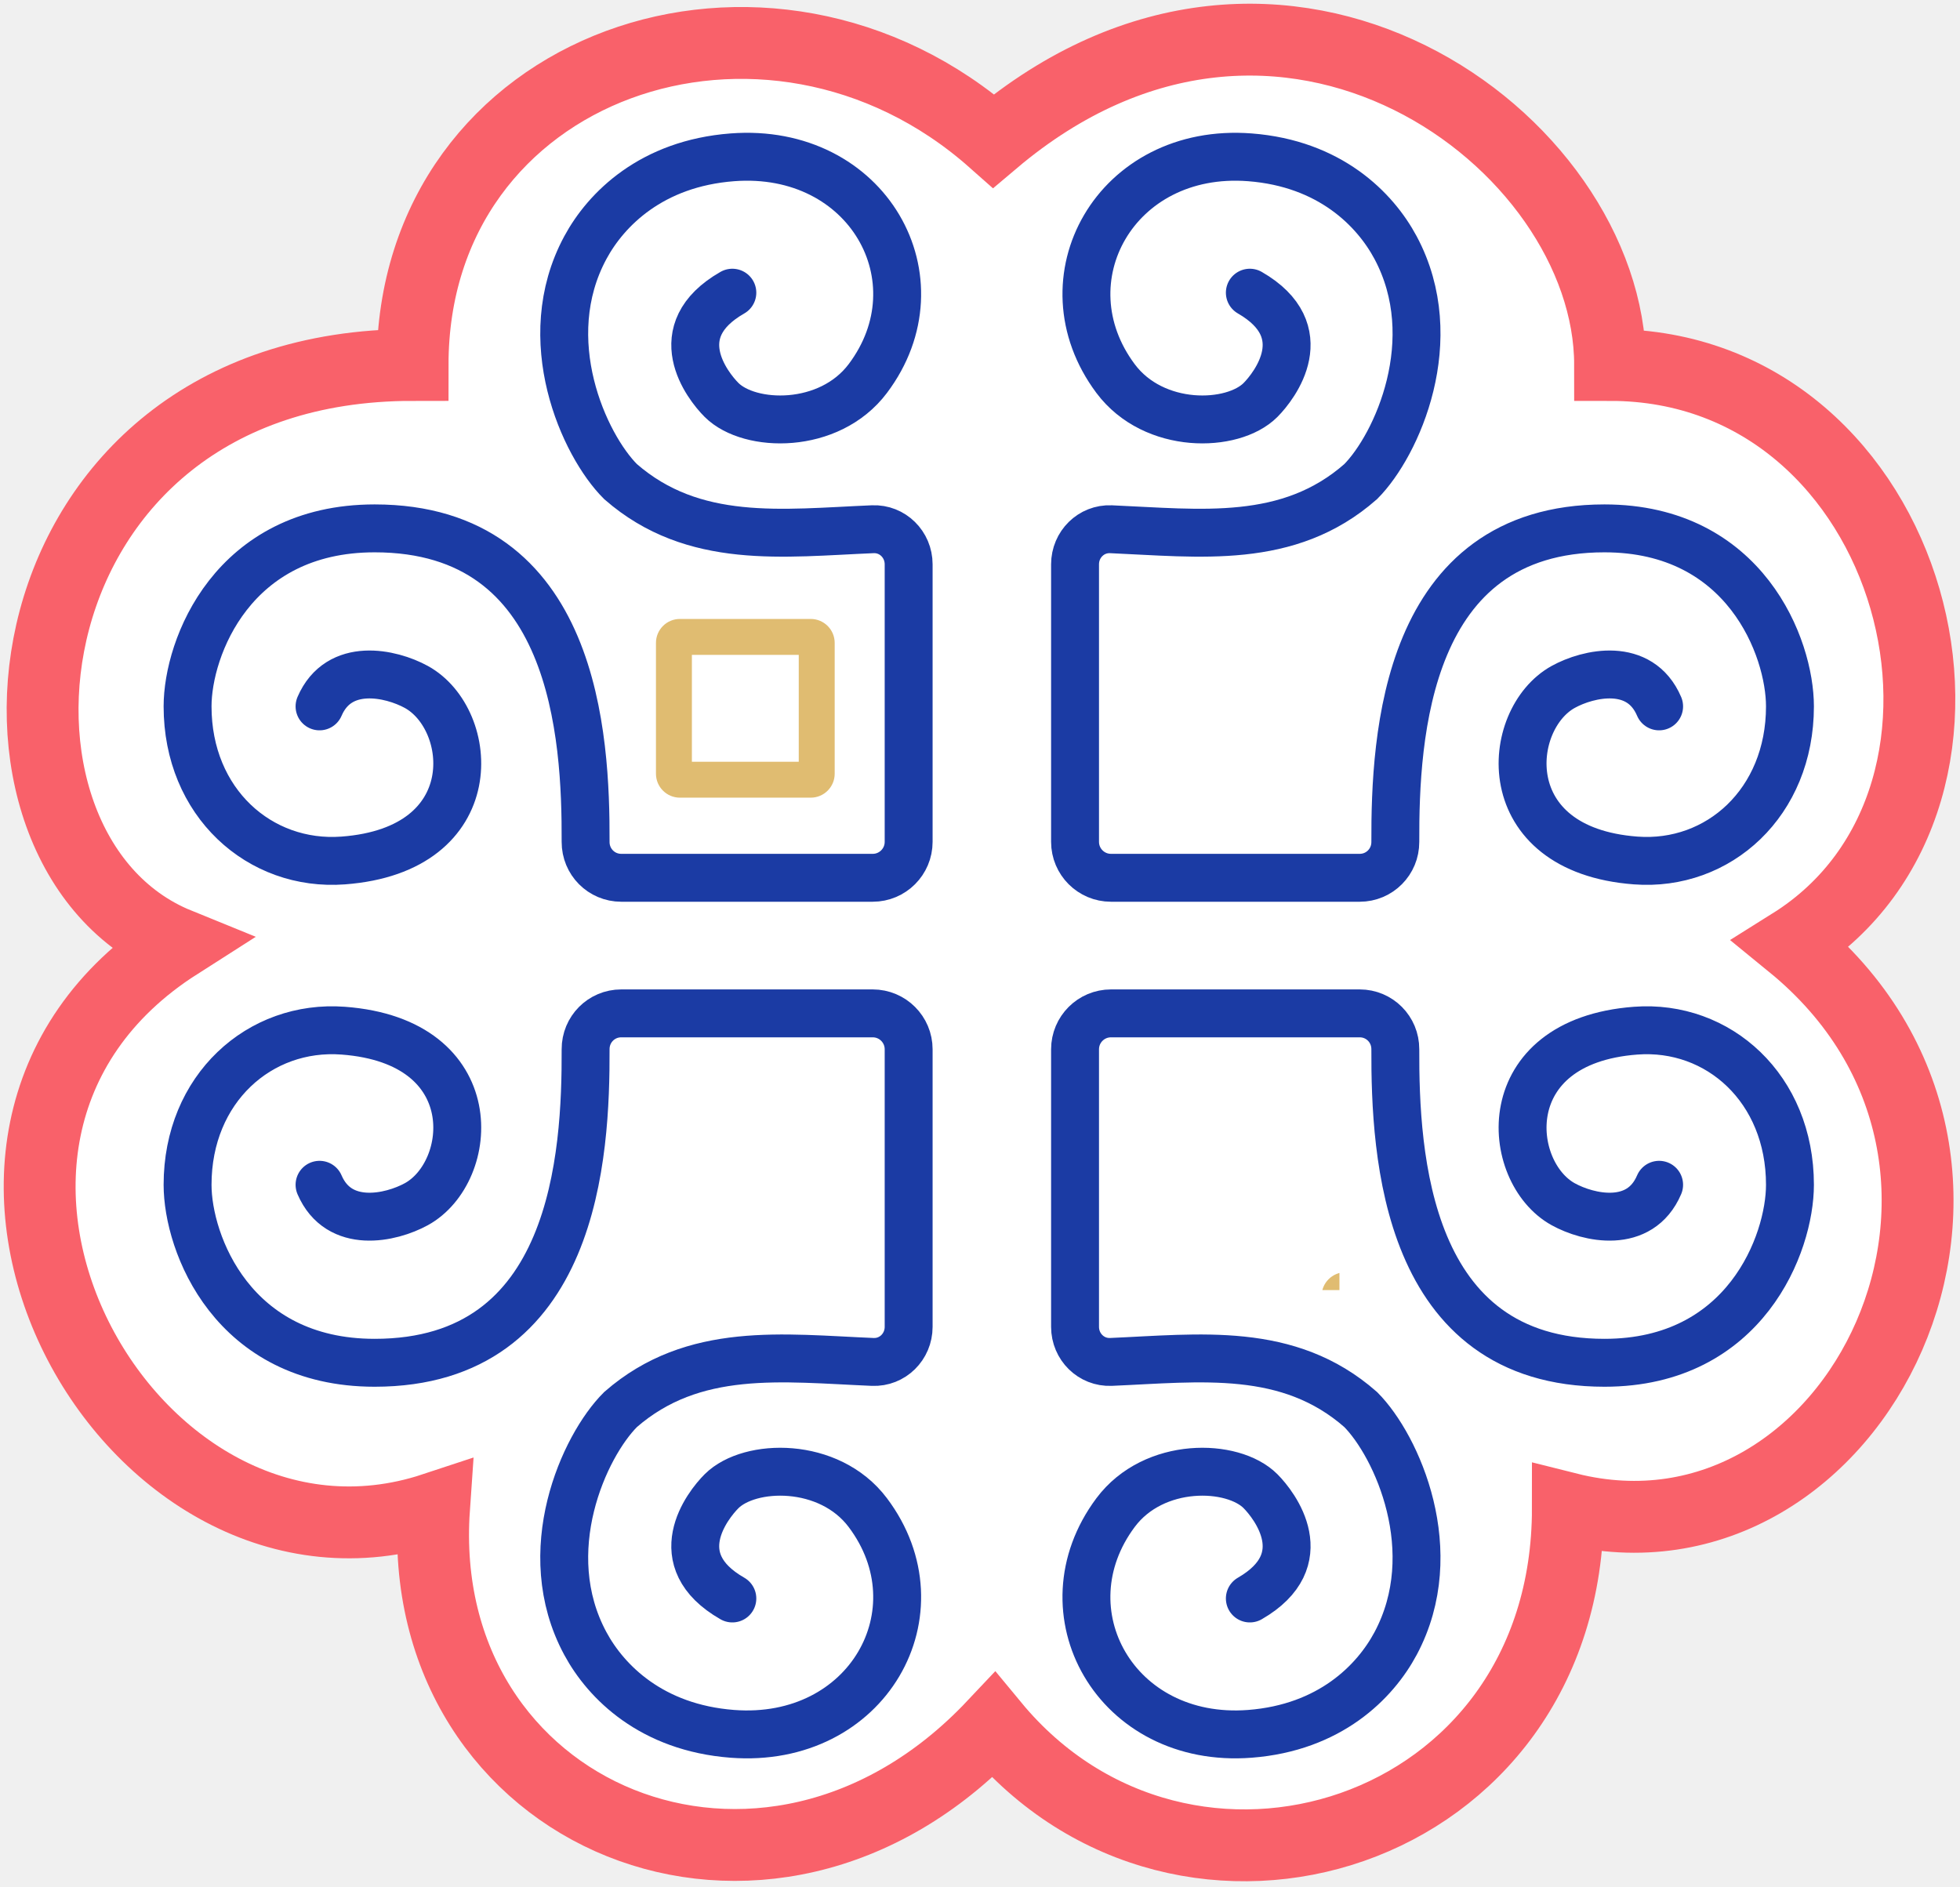
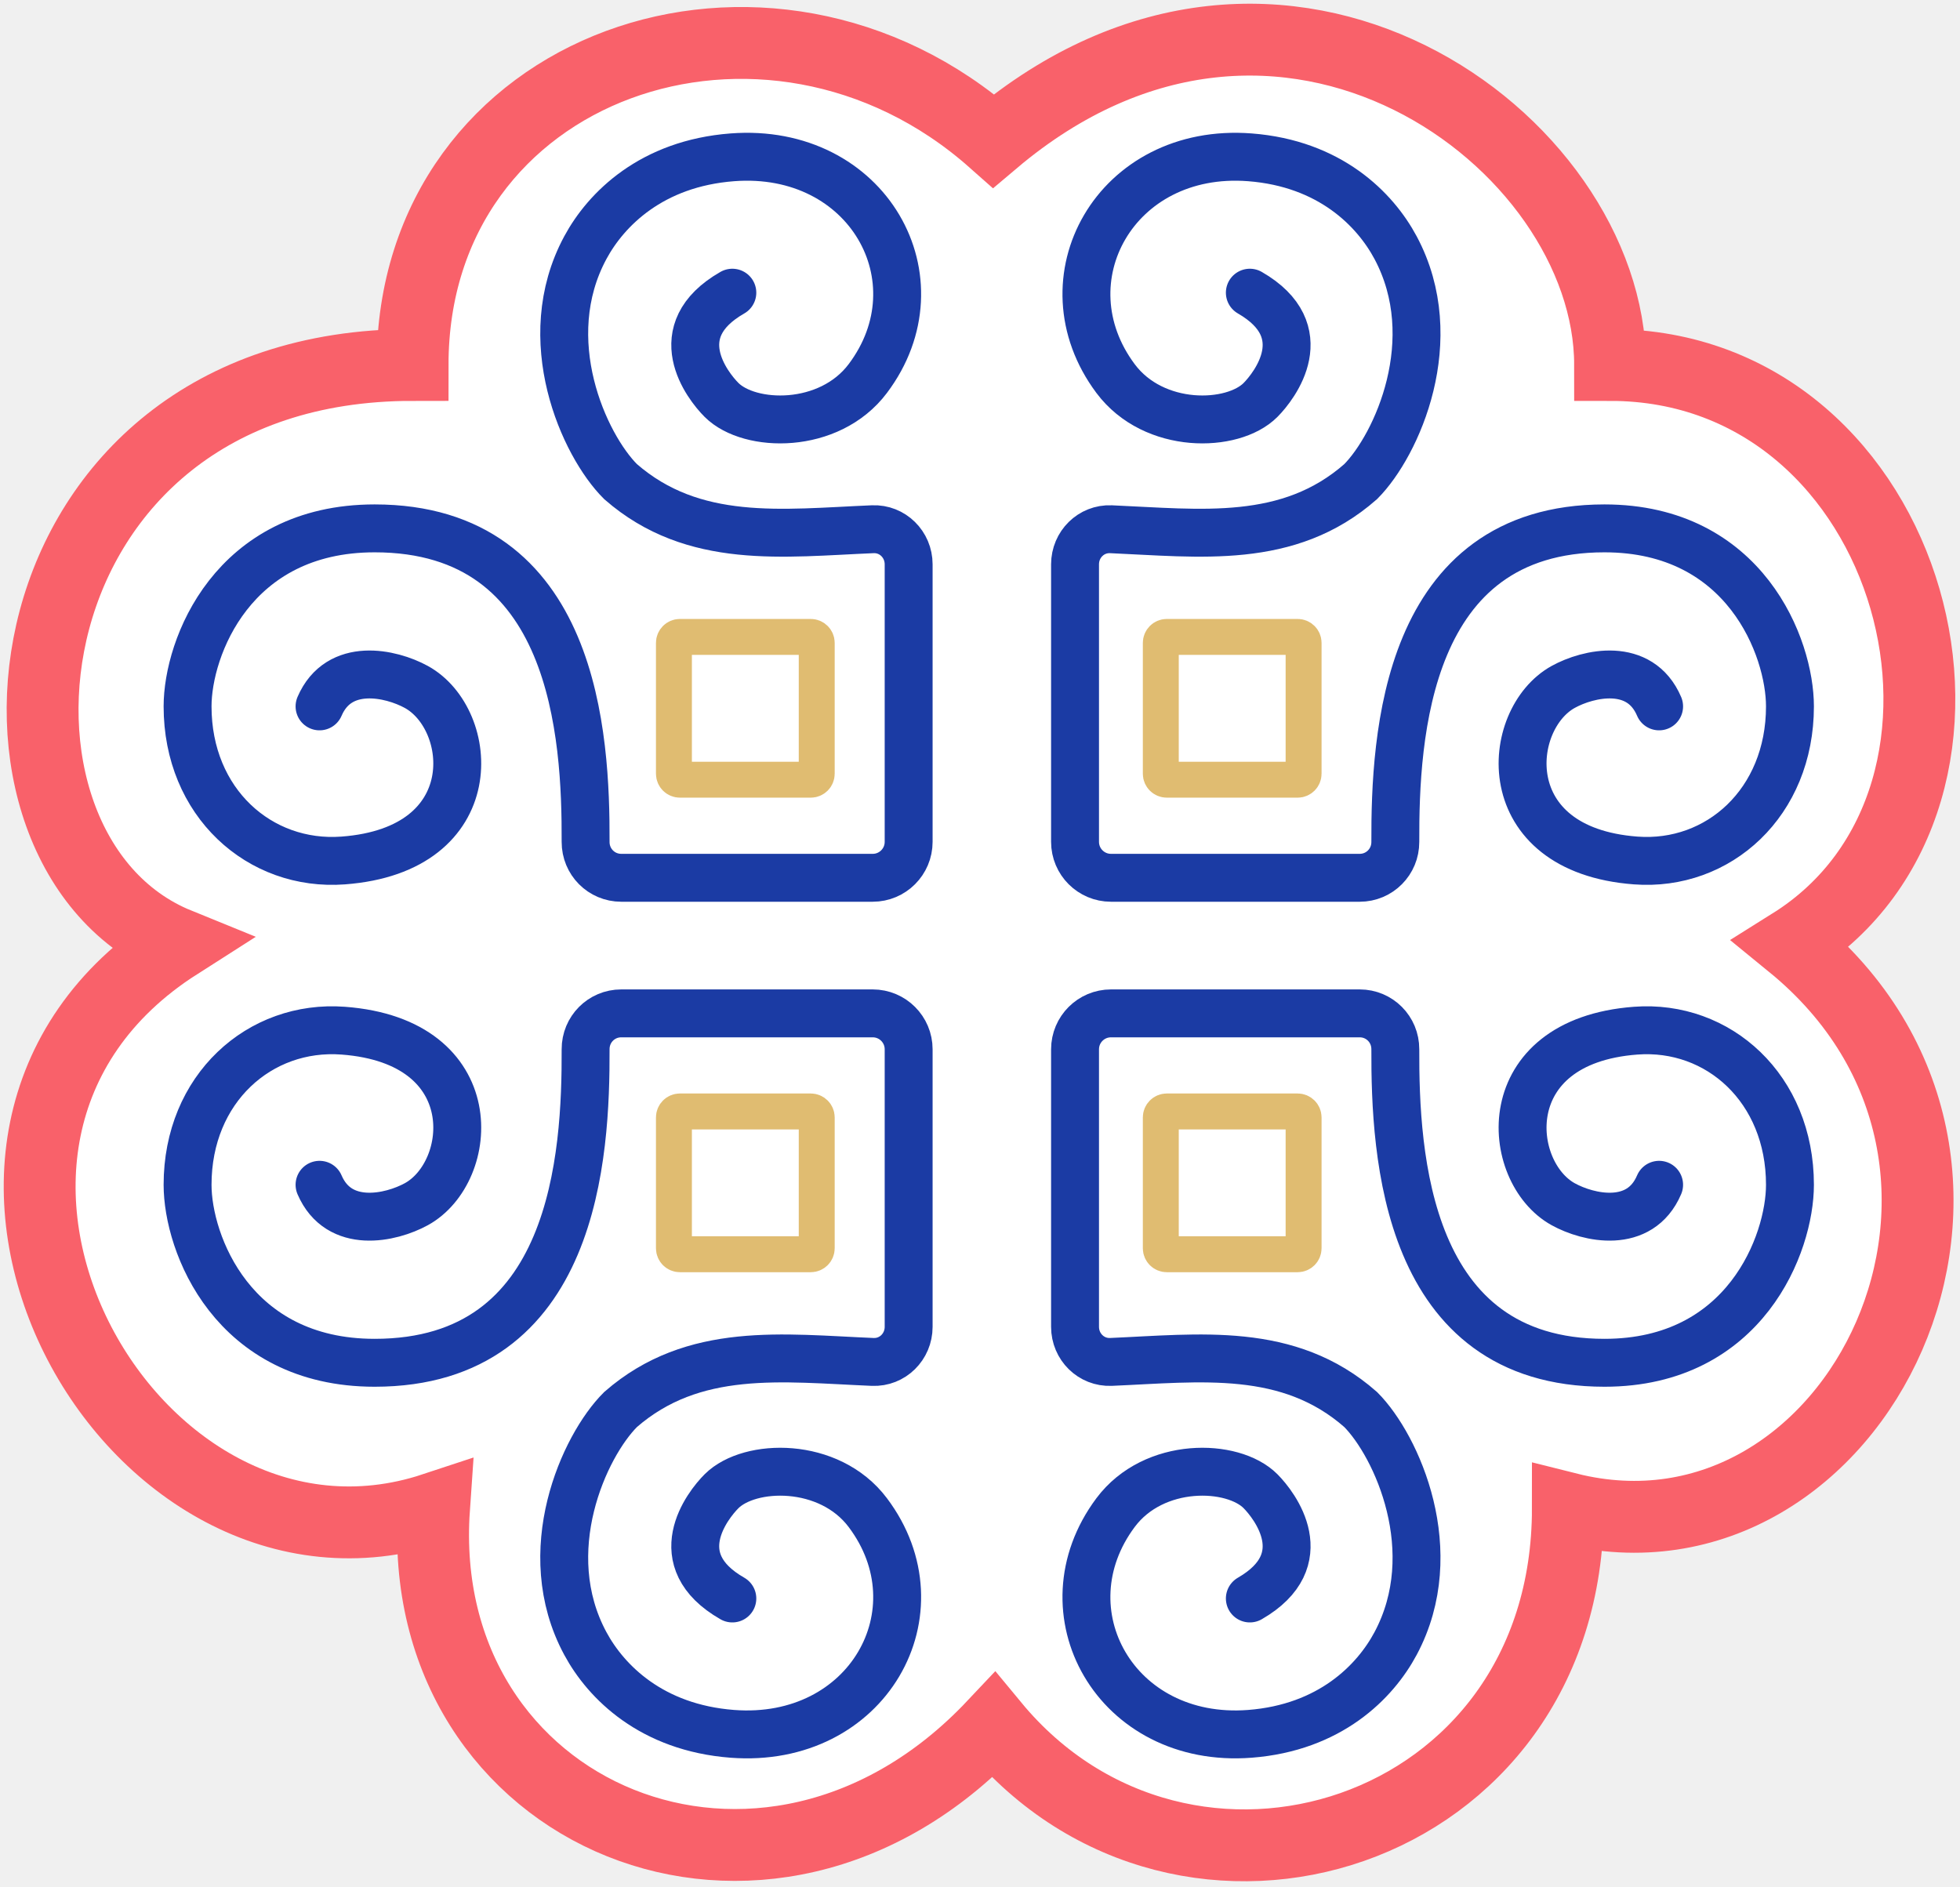
<svg xmlns="http://www.w3.org/2000/svg" width="346" height="333" viewBox="0 0 346 333" fill="none">
-   <path d="M72.833 64.429C72.833 11.129 135.581 -10.447 175.395 24.86C226.196 -18.052 284.232 24.86 284.232 64.43C338.454 64.43 358.13 140.412 316.269 166.633C363.806 205.432 327.86 279.146 276.779 266.293C276.779 324.508 209.049 345.299 175.395 304.598C135.265 347.19 72.833 320.728 76.617 266.293C22.887 284.06 -22.896 201.273 31.399 166.633C-8.896 150.24 -0.194 64.429 72.833 64.429Z" fill="white" stroke="#F9616A" stroke-width="12.686" />
-   <mask id="path-2-inside-1_337_1013" fill="white">
-     <rect x="115.797" y="109.269" width="31.551" height="31.551" rx="4.229" />
-   </mask>
-   <rect x="115.797" y="109.269" width="31.551" height="31.551" rx="4.229" stroke="#E0BC71" stroke-width="12.686" mask="url(#path-2-inside-1_337_1013)" />
-   <path d="M129.282 51.67C117.371 58.478 124.852 68.088 127.384 70.612C132.318 75.529 146.361 75.907 153.193 66.829C166.295 49.418 153.193 25.948 129.282 27.772C115.04 28.858 106.996 36.918 103.327 43.726C94.599 59.923 103.093 78.593 109.545 85.023C122.446 96.274 138.183 94.096 154.063 93.429C157.563 93.282 160.404 96.118 160.404 99.621V148.621C160.404 152.124 157.564 154.964 154.061 154.964H109.67C106.167 154.964 103.366 152.136 103.378 148.633C103.442 130.074 101.623 93.278 66.133 93.278C41.046 93.278 33.112 114.359 33.112 124.703C33.112 141.696 45.852 153.011 60.584 151.909C85.869 150.018 83.84 126.944 73.489 121.27C69.014 118.818 59.825 116.759 56.409 124.703" stroke="#1B3BA4" stroke-width="8.457" stroke-linecap="round" />
-   <mask id="path-4-inside-2_337_1013" fill="white">
-     <rect width="31.551" height="31.551" rx="4.229" transform="matrix(-1 0 0 1 233.297 109.269)" />
-   </mask>
-   <rect width="31.551" height="31.551" rx="4.229" transform="matrix(-1 0 0 1 233.297 109.269)" stroke="#E0BC71" stroke-width="12.686" mask="url(#path-4-inside-2_337_1013)" />
-   <path d="M220.635 51.67C232.444 58.478 225.027 68.088 222.517 70.612C217.625 75.529 203.702 75.907 196.928 66.829C183.938 49.418 196.928 25.948 220.635 27.772C234.755 28.858 242.73 36.918 246.368 43.726C255.021 59.923 246.6 78.593 240.203 85.023C227.427 96.261 211.846 94.101 196.119 93.431C192.619 93.282 189.779 96.118 189.779 99.621V148.621C189.779 152.124 192.618 154.964 196.121 154.964H240.025C243.528 154.964 246.329 152.136 246.317 148.633C246.254 130.074 248.057 93.278 283.244 93.278C308.116 93.278 315.983 114.359 315.982 124.703C315.982 141.696 303.352 153.011 288.745 151.909C263.677 150.018 265.688 126.944 275.951 121.27C280.387 118.818 289.498 116.759 292.885 124.703" stroke="#1B3BA4" stroke-width="8.457" stroke-linecap="round" />
-   <mask id="path-6-inside-3_337_1013" fill="white">
-     <rect width="31.551" height="31.551" rx="4.229" transform="matrix(1 0 0 -1 115.797 224.594)" />
-   </mask>
-   <rect width="31.551" height="31.551" rx="4.229" transform="matrix(1 0 0 -1 115.797 224.594)" stroke="#E0BC71" stroke-width="12.686" mask="url(#path-6-inside-3_337_1013)" />
-   <path d="M129.282 282.193C117.371 275.384 124.852 265.774 127.384 263.251C132.318 258.334 146.361 257.955 153.193 267.034C166.295 284.445 153.193 307.914 129.282 306.09C115.04 305.004 106.996 296.944 103.327 290.136C94.599 273.939 103.093 255.269 109.545 248.839C122.446 237.589 138.183 239.767 154.063 240.433C157.563 240.58 160.404 237.744 160.404 234.241V185.241C160.404 181.738 157.564 178.899 154.061 178.899H109.67C106.167 178.899 103.366 181.726 103.378 185.229C103.442 203.788 101.623 240.584 66.133 240.584C41.046 240.584 33.112 219.503 33.112 209.16C33.112 192.166 45.852 180.851 60.584 181.953C85.869 183.844 83.84 206.918 73.489 212.592C69.014 215.045 59.825 217.103 56.409 209.16" stroke="#1B3BA4" stroke-width="8.457" stroke-linecap="round" />
-   <mask id="path-8-inside-4_337_1013" fill="white">
-     <rect x="233.297" y="224.594" width="31.551" height="31.551" rx="4.229" transform="rotate(180 233.297 224.594)" />
-   </mask>
-   <rect x="233.297" y="224.594" width="31.551" height="31.551" rx="4.229" transform="rotate(180 233.297 224.594)" stroke="#E0BC71" stroke-width="12.686" mask="url(#path-8-inside-4_337_1013)" />
-   <path d="M220.635 282.193C232.444 275.384 225.027 265.774 222.517 263.251C217.625 258.334 203.702 257.955 196.928 267.034C183.938 284.445 196.928 307.914 220.635 306.09C234.755 305.004 242.73 296.944 246.368 290.136C255.021 273.939 246.6 255.269 240.203 248.839C227.427 237.602 211.846 239.762 196.119 240.431C192.619 240.58 189.779 237.744 189.779 234.241V185.241C189.779 181.738 192.618 178.899 196.121 178.899H240.025C243.528 178.899 246.329 181.726 246.317 185.229C246.254 203.788 248.057 240.584 283.244 240.584C308.116 240.584 315.983 219.503 315.982 209.16C315.982 192.166 303.352 180.851 288.745 181.953C263.677 183.844 265.688 206.918 275.951 212.592C280.387 215.045 289.498 217.103 292.885 209.16" stroke="#1B3BA4" stroke-width="8.457" stroke-linecap="round" />
+   <path d="M72.833 64.429C72.833 11.129 135.581 -10.447 175.395 24.86C226.196 -18.052 284.232 24.86 284.232 64.43C338.454 64.43 358.13 140.412 316.27 166.633C363.806 205.432 327.86 279.146 276.779 266.293C276.779 324.508 209.049 345.299 175.395 304.598C135.266 347.19 72.833 320.728 76.617 266.293C22.888 284.06 -22.896 201.273 31.4 166.633C-8.896 150.24 -0.194 64.429 72.833 64.429Z" fill="white" stroke="#F9616A" stroke-width="12.686" />
+   <path d="M129.281 51.67C117.37 58.478 124.852 68.088 127.384 70.612C132.318 75.529 146.361 75.907 153.192 66.829C166.295 49.418 153.192 25.948 129.281 27.772C115.039 28.858 106.996 36.918 103.327 43.726C94.599 59.923 103.093 78.593 109.545 85.023C122.446 96.274 138.183 94.096 154.063 93.429C157.563 93.282 160.404 96.118 160.404 99.621V148.621C160.404 152.124 157.564 154.964 154.061 154.964H109.67C106.167 154.964 103.366 152.136 103.378 148.633C103.442 130.074 101.623 93.278 66.132 93.278C41.046 93.278 33.112 114.359 33.112 124.703C33.112 141.696 45.851 153.011 60.584 151.909C85.869 150.018 83.84 126.944 73.488 121.27C69.014 118.818 59.825 116.759 56.409 124.703" stroke="#1B3BA4" stroke-width="8.457" stroke-linecap="round" />
+   <path d="M220.635 51.67C232.444 58.478 225.026 68.088 222.516 70.612C217.625 75.529 203.702 75.907 196.928 66.829C183.938 49.418 196.928 25.948 220.635 27.772C234.755 28.858 242.73 36.918 246.367 43.726C255.021 59.923 246.6 78.593 240.202 85.023C227.427 96.261 211.845 94.101 196.119 93.431C192.619 93.282 189.778 96.118 189.778 99.621V148.621C189.778 152.124 192.618 154.964 196.121 154.964H240.025C243.528 154.964 246.329 152.136 246.317 148.633C246.253 130.074 248.057 93.278 283.244 93.278C308.116 93.278 315.982 114.359 315.982 124.703C315.982 141.696 303.352 153.011 288.745 151.909C263.677 150.018 265.688 126.944 275.951 121.27C280.387 118.818 289.498 116.759 292.884 124.703" stroke="#1B3BA4" stroke-width="8.457" stroke-linecap="round" />
+   <path d="M129.281 282.193C117.37 275.384 124.852 265.774 127.384 263.251C132.318 258.334 146.361 257.955 153.192 267.034C166.295 284.445 153.192 307.914 129.281 306.09C115.039 305.004 106.996 296.944 103.327 290.136C94.599 273.939 103.093 255.269 109.545 248.839C122.446 237.589 138.183 239.767 154.063 240.433C157.563 240.58 160.404 237.744 160.404 234.241V185.241C160.404 181.738 157.564 178.899 154.061 178.899H109.67C106.167 178.899 103.366 181.726 103.378 185.229C103.442 203.788 101.623 240.584 66.132 240.584C41.046 240.584 33.112 219.503 33.112 209.16C33.112 192.166 45.851 180.851 60.584 181.953C85.869 183.844 83.84 206.918 73.488 212.592C69.014 215.045 59.825 217.103 56.409 209.16" stroke="#1B3BA4" stroke-width="8.457" stroke-linecap="round" />
+   <path d="M220.635 282.193C232.444 275.384 225.026 265.774 222.516 263.251C217.625 258.334 203.702 257.955 196.928 267.034C183.938 284.445 196.928 307.914 220.635 306.09C234.755 305.004 242.73 296.944 246.367 290.136C255.021 273.939 246.6 255.269 240.202 248.839C227.427 237.602 211.845 239.762 196.119 240.431C192.619 240.58 189.778 237.744 189.778 234.241V185.241C189.778 181.738 192.618 178.899 196.121 178.899H240.025C243.528 178.899 246.329 181.726 246.317 185.229C246.253 203.788 248.057 240.584 283.244 240.584C308.116 240.584 315.982 219.503 315.982 209.16C315.982 192.166 303.352 180.851 288.745 181.953C263.677 183.844 265.688 206.918 275.951 212.592C280.387 215.045 289.498 217.103 292.884 209.16" stroke="#1B3BA4" stroke-width="8.457" stroke-linecap="round" />
+   <path d="M118.969 113.497C118.969 112.913 119.442 112.44 120.026 112.44H143.12C143.704 112.44 144.177 112.913 144.177 113.497V136.591C144.177 137.175 143.704 137.648 143.12 137.648H120.026C119.442 137.648 118.969 137.175 118.969 136.591V113.497ZM229.068 112.44C229.652 112.44 230.125 112.913 230.125 113.497V136.591C230.125 137.175 229.652 137.648 229.068 137.648H205.974C205.391 137.648 204.917 137.175 204.917 136.591V113.497C204.917 112.913 205.391 112.44 205.974 112.44H229.068ZM230.125 220.365C230.125 220.949 229.652 221.422 229.068 221.422H205.974C205.391 221.422 204.917 220.949 204.917 220.365V197.271C204.917 196.687 205.391 196.214 205.974 196.214H229.068C229.652 196.214 230.125 196.687 230.125 197.271V220.365ZM120.026 221.422C119.442 221.422 118.969 220.949 118.969 220.365V197.271C118.969 196.687 119.442 196.214 120.026 196.214H143.12C143.704 196.214 144.177 196.688 144.177 197.271V220.365C144.177 220.949 143.704 221.422 143.12 221.422H120.026Z" stroke="#E0BC71" stroke-width="6.343" />
</svg>
